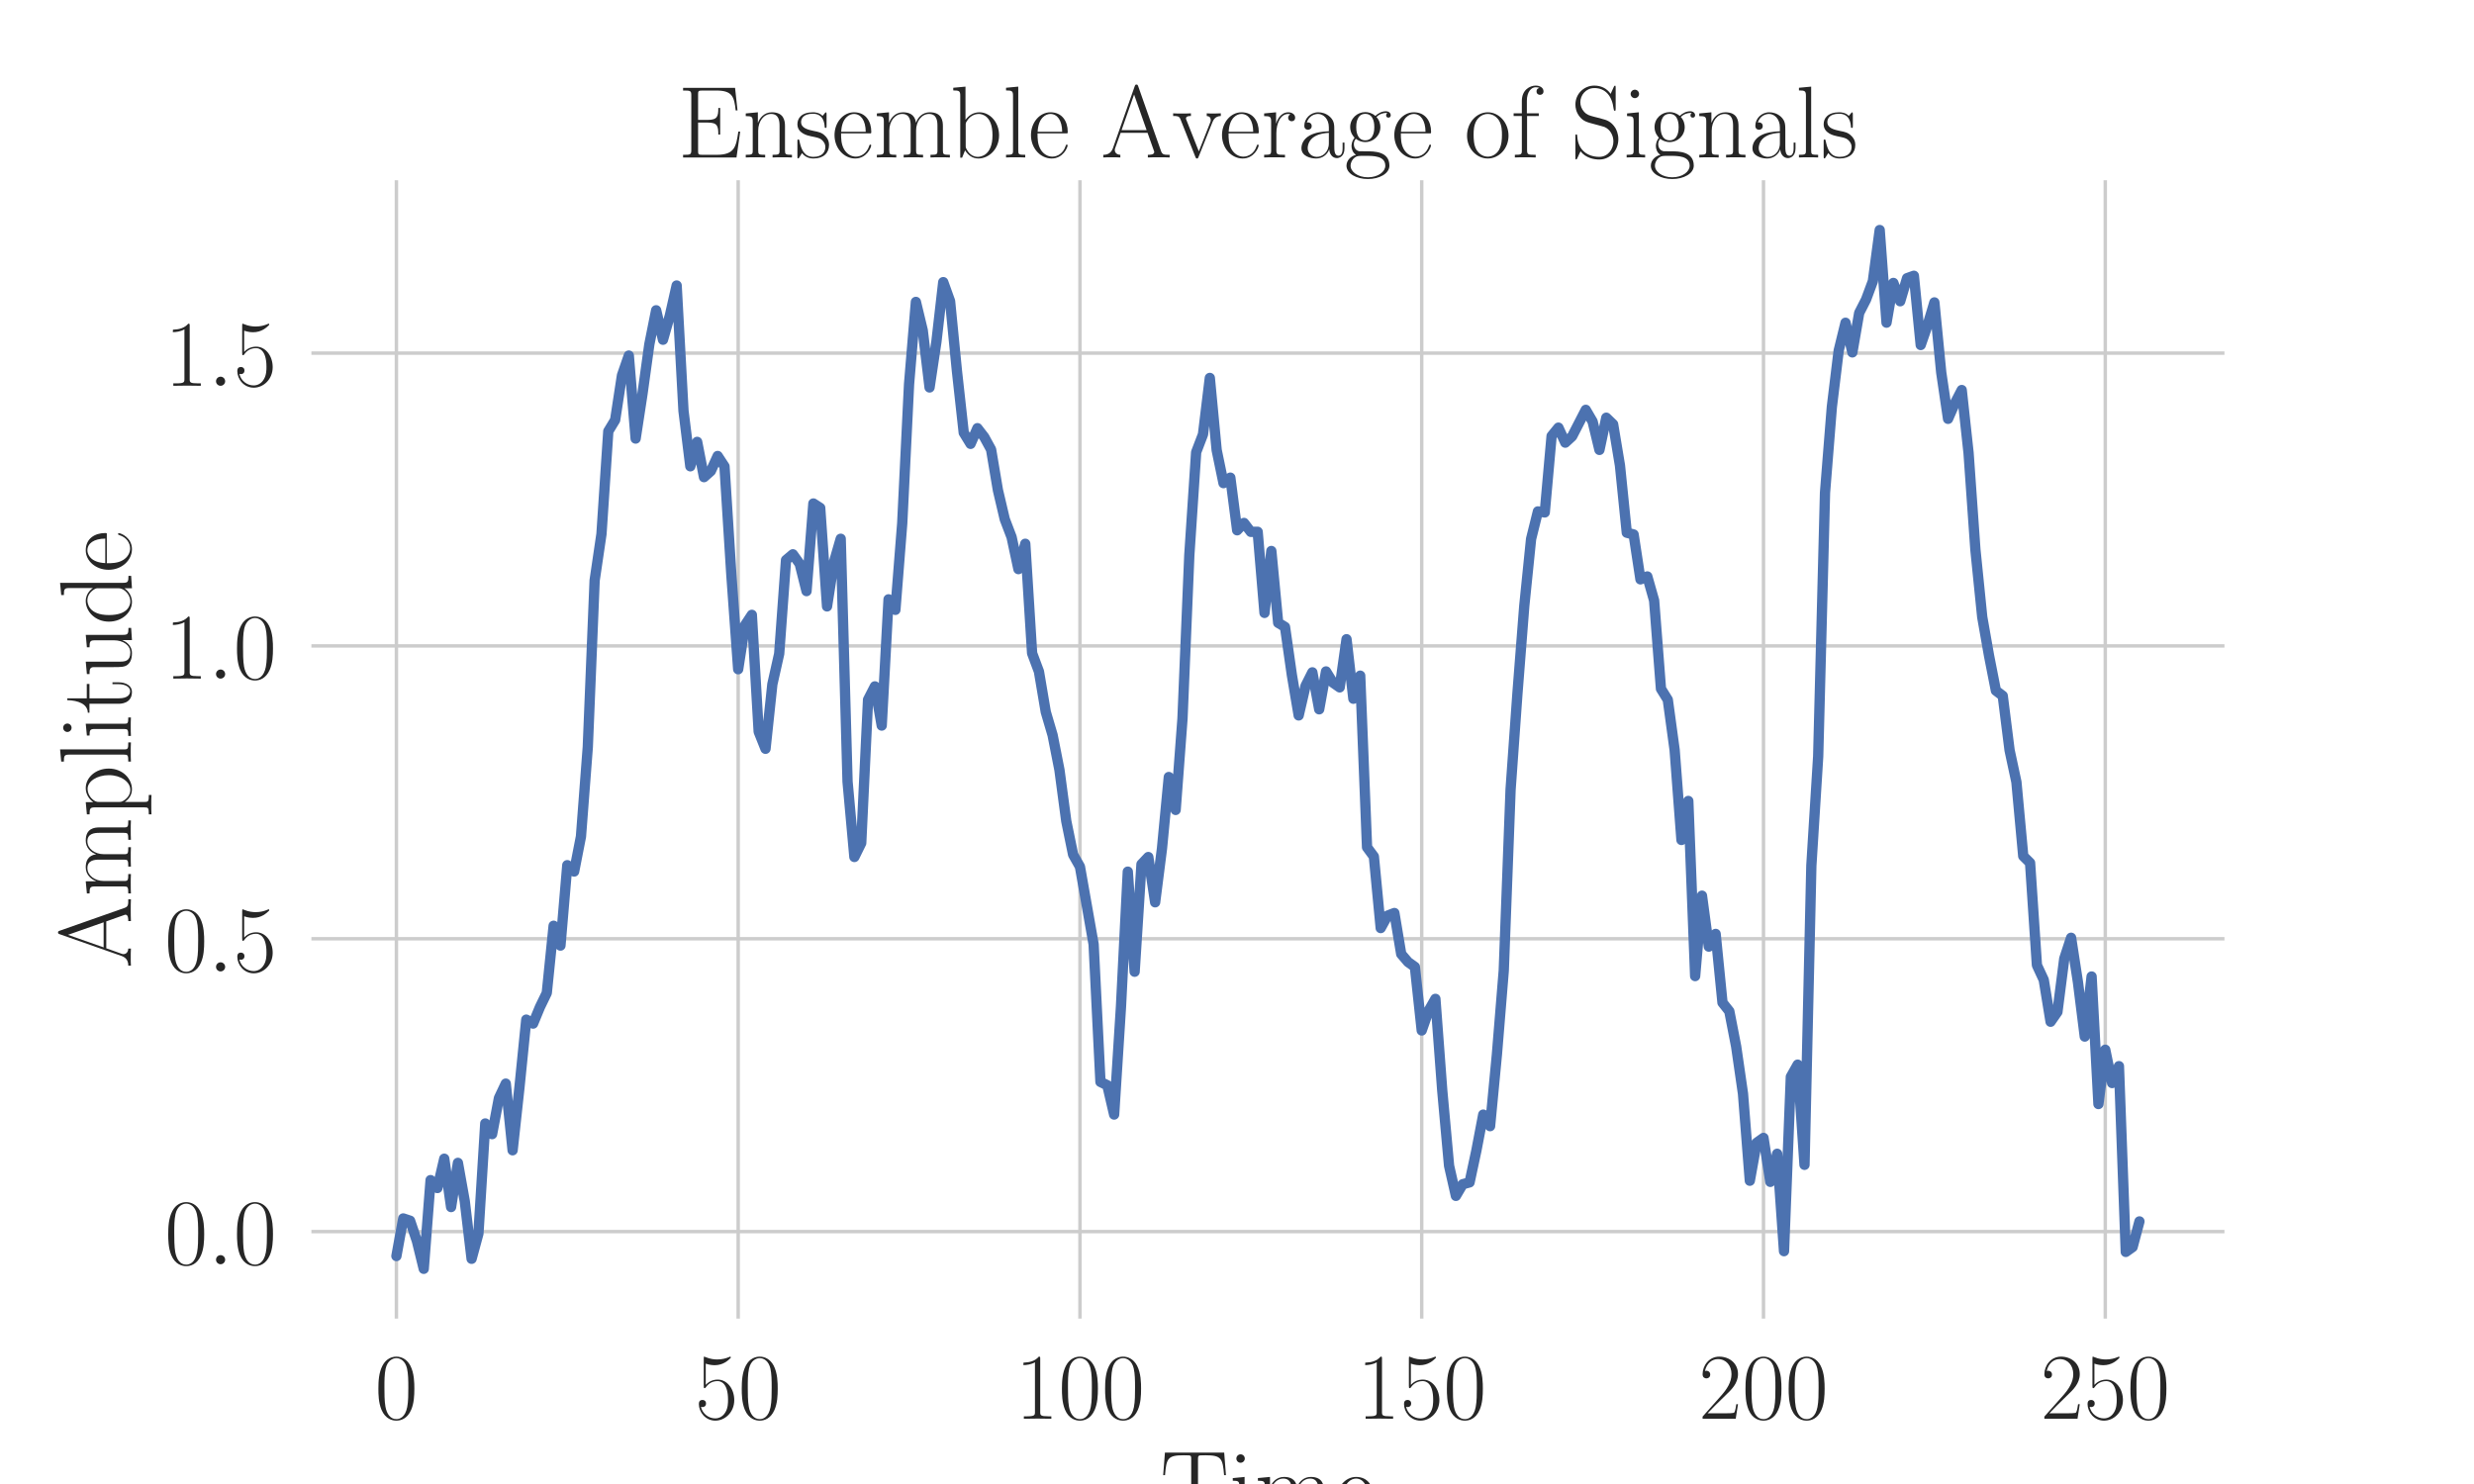
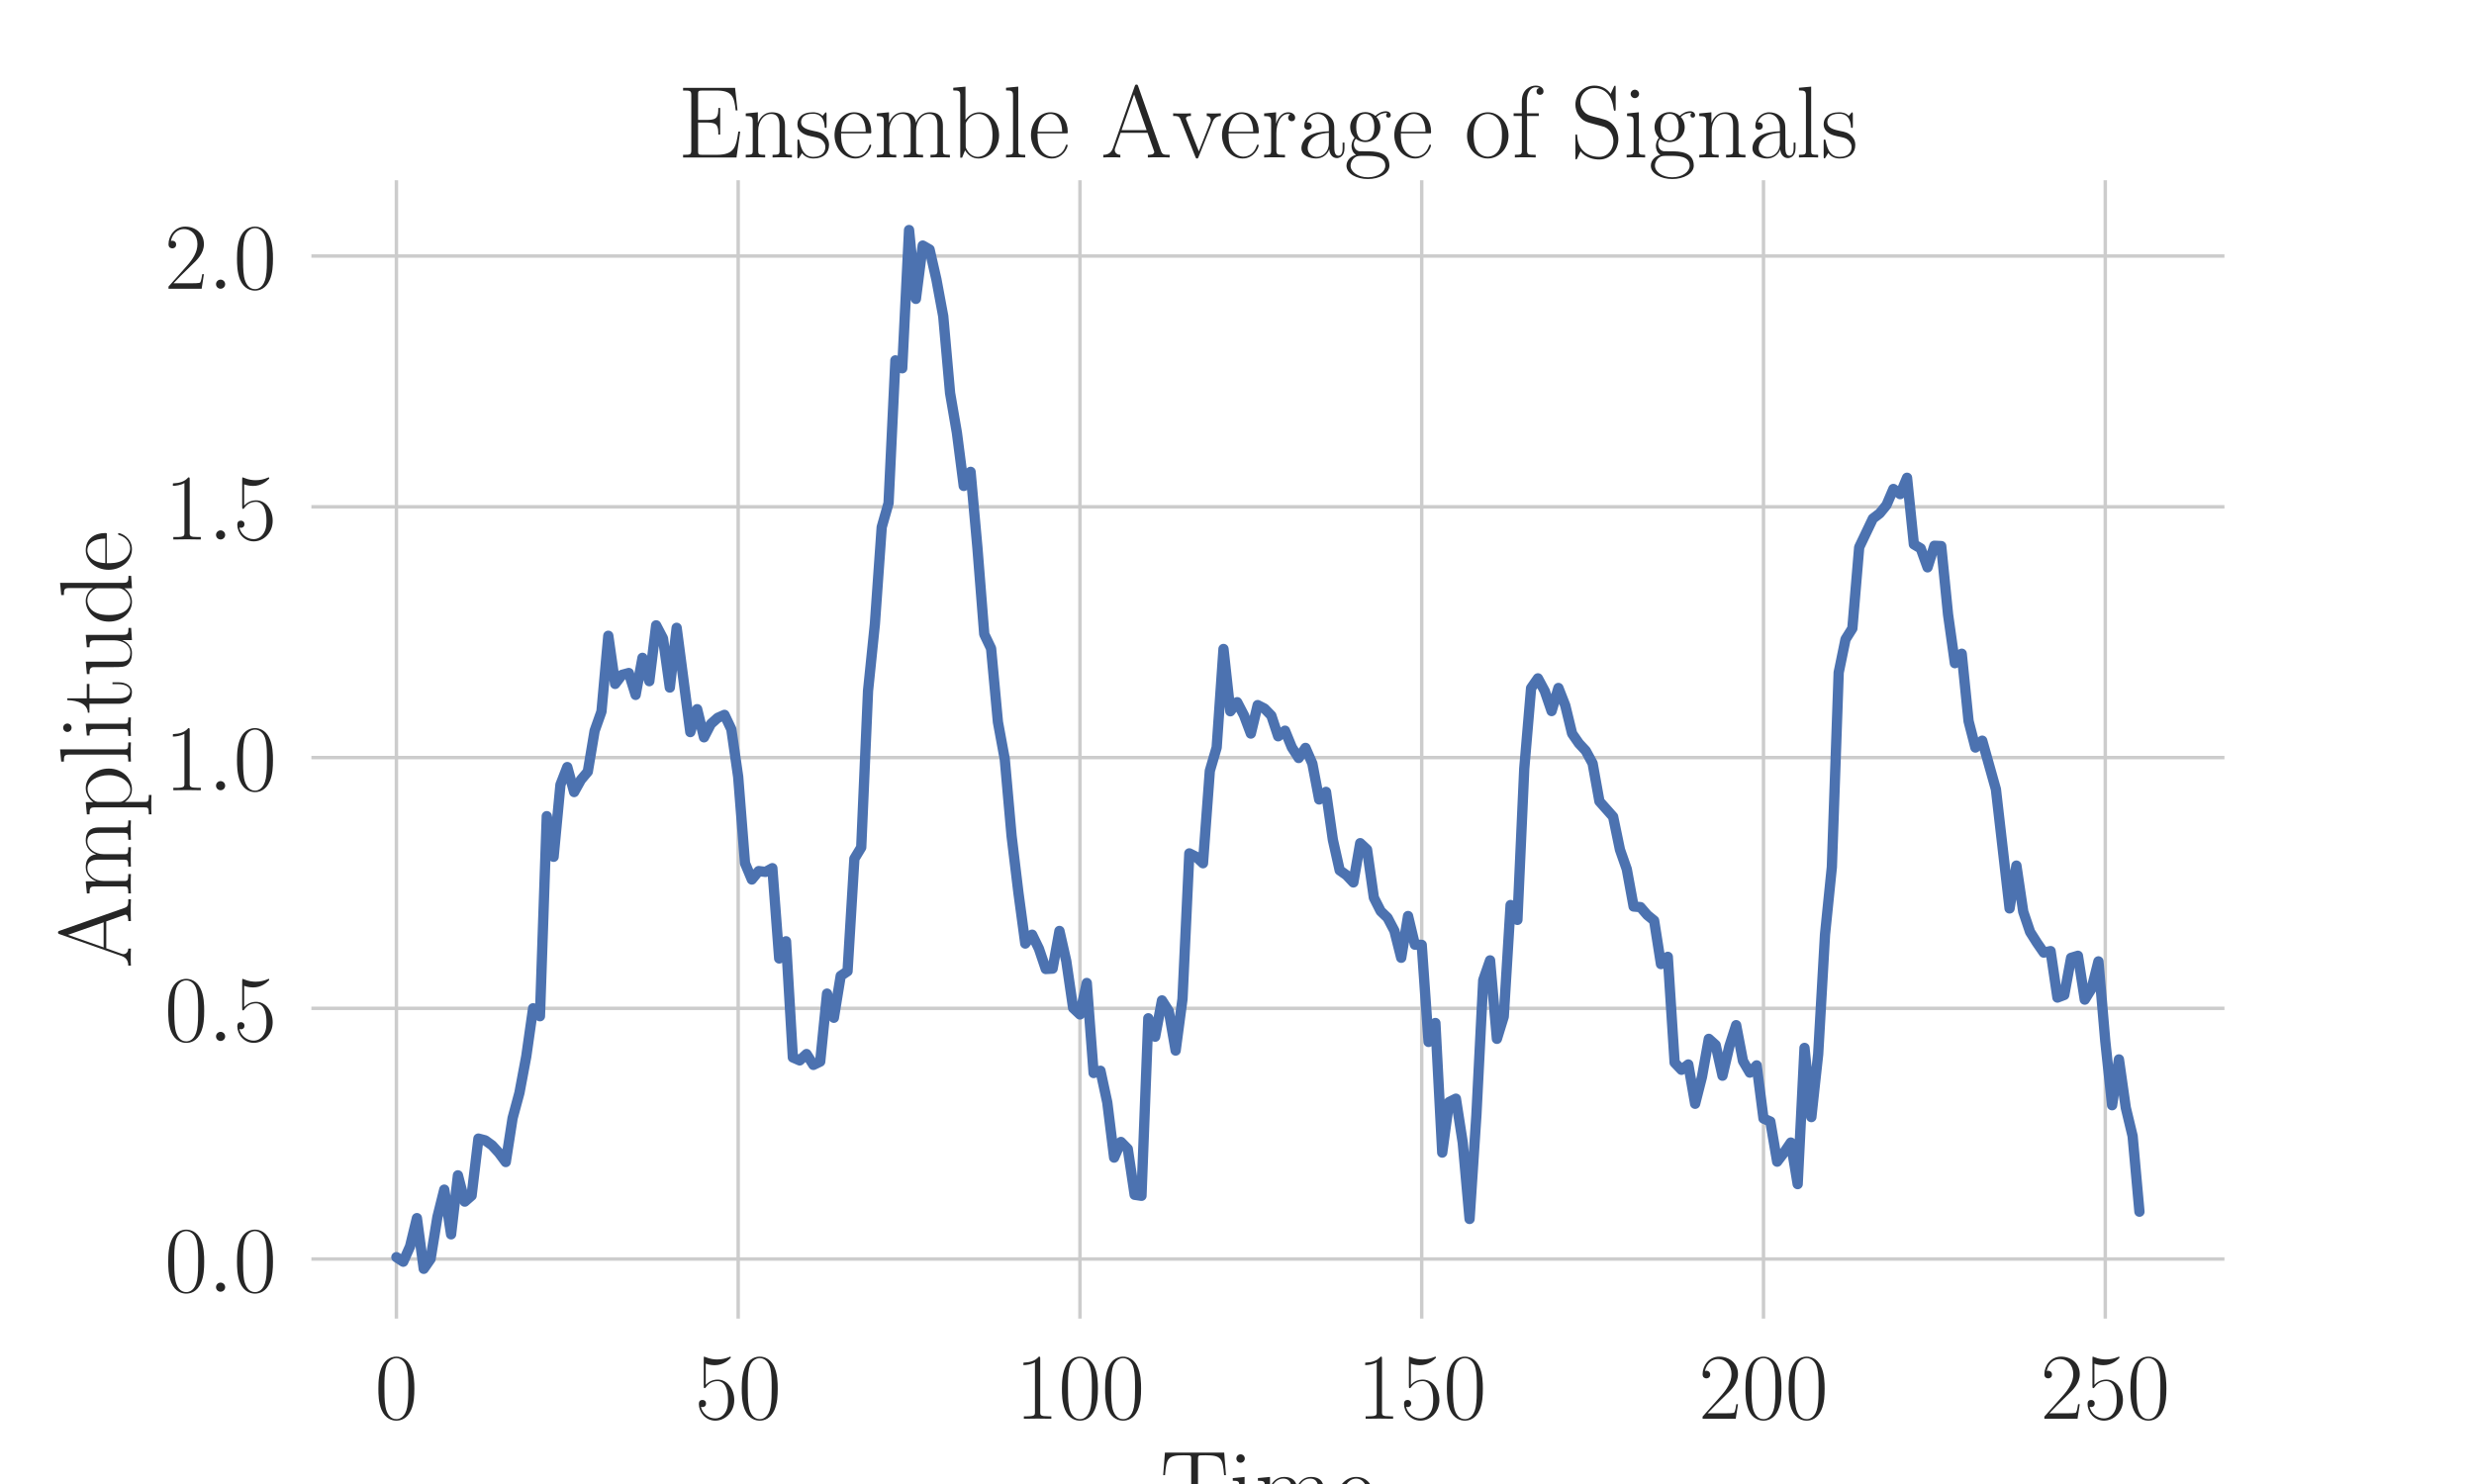
<svg xmlns="http://www.w3.org/2000/svg" xmlns:xlink="http://www.w3.org/1999/xlink" width="720pt" height="432pt" viewBox="0 0 720 432" version="1.1">
  <defs>
    <style type="text/css">*{stroke-linejoin: round; stroke-linecap: butt}</style>
  </defs>
  <g id="figure_1">
    <g id="patch_1">
      <path d="M 0 432  L 720 432  L 720 0  L 0 0  z " style="fill: #ffffff" />
    </g>
    <g id="axes_1">
      <g id="patch_2">
        <path d="M 90 384.48  L 648 384.48  L 648 51.84  L 90 51.84  z " style="fill: #ffffff" />
      </g>
      <g id="matplotlib.axis_1">
        <g id="xtick_1">
          <g id="line2d_1">
-             <path d="M 115.364 384.48  L 115.364 51.84  " clip-path="url(#p12c9bdb96e)" style="fill: none; stroke: #cccccc; stroke-linecap: round" />
+             <path d="M 115.364 384.48  L 115.364 51.84  " clip-path="url(#p183a16403b)" style="fill: none; stroke: #cccccc; stroke-linecap: round" />
          </g>
          <g id="text_1">
            <g style="fill: #262626" transform="translate(109.0812 413.0059) scale(0.275 -0.275)">
              <defs>
                <path id="CMR17-30" d="M 2688 2038  C 2688 2430 2682 3099 2413 3613  C 2176 4063 1798 4224 1466 4224  C 1158 4224 768 4082 525 3620  C 269 3137 243 2539 243 2038  C 243 1671 250 1112 448 623  C 723 -39 1216 -128 1466 -128  C 1760 -128 2208 -7 2470 604  C 2662 1048 2688 1568 2688 2038  z M 1466 -26  C 1056 -26 813 328 723 816  C 653 1196 653 1749 653 2109  C 653 2604 653 3015 736 3407  C 858 3954 1216 4121 1466 4121  C 1728 4121 2067 3947 2189 3420  C 2272 3054 2278 2623 2278 2109  C 2278 1691 2278 1176 2202 797  C 2067 96 1690 -26 1466 -26  z " transform="scale(0.015625)" />
              </defs>
              <use xlink:href="#CMR17-30" transform="scale(0.996264)" />
            </g>
          </g>
        </g>
        <g id="xtick_2">
          <g id="line2d_2">
-             <path d="M 214.829 384.48  L 214.829 51.84  " clip-path="url(#p12c9bdb96e)" style="fill: none; stroke: #cccccc; stroke-linecap: round" />
+             <path d="M 214.829 384.48  L 214.829 51.84  " clip-path="url(#p183a16403b)" style="fill: none; stroke: #cccccc; stroke-linecap: round" />
          </g>
          <g id="text_2">
            <g style="fill: #262626" transform="translate(202.264 413.0059) scale(0.275 -0.275)">
              <defs>
                <path id="CMR17-35" d="M 730 3750  C 794 3724 1056 3641 1325 3641  C 1920 3641 2246 3961 2432 4140  C 2432 4191 2432 4224 2394 4224  C 2387 4224 2374 4224 2323 4198  C 2099 4102 1837 4032 1517 4032  C 1325 4032 1037 4055 723 4191  C 653 4224 640 4224 634 4224  C 602 4224 595 4217 595 4090  L 595 2231  C 595 2113 595 2080 659 2080  C 691 2080 704 2093 736 2139  C 941 2435 1222 2560 1542 2560  C 1766 2560 2246 2415 2246 1293  C 2246 1087 2246 716 2054 422  C 1894 159 1645 25 1370 25  C 947 25 518 319 403 812  C 429 806 480 793 506 793  C 589 793 749 838 749 1036  C 749 1209 627 1280 506 1280  C 358 1280 262 1190 262 1011  C 262 454 704 -128 1382 -128  C 2042 -128 2669 441 2669 1267  C 2669 2054 2170 2662 1549 2662  C 1222 2662 947 2540 730 2304  L 730 3750  z " transform="scale(0.015625)" />
              </defs>
              <use xlink:href="#CMR17-35" transform="scale(0.996264)" />
              <use xlink:href="#CMR17-30" transform="translate(45.69048 0) scale(0.996264)" />
            </g>
          </g>
        </g>
        <g id="xtick_3">
          <g id="line2d_3">
-             <path d="M 314.294 384.48  L 314.294 51.84  " clip-path="url(#p12c9bdb96e)" style="fill: none; stroke: #cccccc; stroke-linecap: round" />
+             <path d="M 314.294 384.48  L 314.294 51.84  " clip-path="url(#p183a16403b)" style="fill: none; stroke: #cccccc; stroke-linecap: round" />
          </g>
          <g id="text_3">
            <g style="fill: #262626" transform="translate(295.4468 413.0059) scale(0.275 -0.275)">
              <defs>
                <path id="CMR17-31" d="M 1702 4083  C 1702 4217 1696 4224 1606 4224  C 1357 3927 979 3833 621 3820  C 602 3820 570 3820 563 3808  C 557 3795 557 3782 557 3648  C 755 3648 1088 3686 1344 3839  L 1344 467  C 1344 243 1331 166 781 166  L 589 166  L 589 0  C 896 6 1216 12 1523 12  C 1830 12 2150 6 2458 0  L 2458 166  L 2266 166  C 1715 166 1702 236 1702 467  L 1702 4083  z " transform="scale(0.015625)" />
              </defs>
              <use xlink:href="#CMR17-31" transform="scale(0.996264)" />
              <use xlink:href="#CMR17-30" transform="translate(45.69048 0) scale(0.996264)" />
              <use xlink:href="#CMR17-30" transform="translate(91.38095 0) scale(0.996264)" />
            </g>
          </g>
        </g>
        <g id="xtick_4">
          <g id="line2d_4">
-             <path d="M 413.759 384.48  L 413.759 51.84  " clip-path="url(#p12c9bdb96e)" style="fill: none; stroke: #cccccc; stroke-linecap: round" />
+             <path d="M 413.759 384.48  L 413.759 51.84  " clip-path="url(#p183a16403b)" style="fill: none; stroke: #cccccc; stroke-linecap: round" />
          </g>
          <g id="text_4">
            <g style="fill: #262626" transform="translate(394.912 413.0059) scale(0.275 -0.275)">
              <use xlink:href="#CMR17-31" transform="scale(0.996264)" />
              <use xlink:href="#CMR17-35" transform="translate(45.69048 0) scale(0.996264)" />
              <use xlink:href="#CMR17-30" transform="translate(91.38095 0) scale(0.996264)" />
            </g>
          </g>
        </g>
        <g id="xtick_5">
          <g id="line2d_5">
-             <path d="M 513.225 384.48  L 513.225 51.84  " clip-path="url(#p12c9bdb96e)" style="fill: none; stroke: #cccccc; stroke-linecap: round" />
+             <path d="M 513.225 384.48  L 513.225 51.84  " clip-path="url(#p183a16403b)" style="fill: none; stroke: #cccccc; stroke-linecap: round" />
          </g>
          <g id="text_5">
            <g style="fill: #262626" transform="translate(494.3773 413.0059) scale(0.275 -0.275)">
              <defs>
                <path id="CMR17-32" d="M 2669 990  L 2554 990  C 2490 537 2438 460 2413 422  C 2381 371 1920 371 1830 371  L 602 371  C 832 620 1280 1073 1824 1596  C 2214 1966 2669 2400 2669 3033  C 2669 3788 2067 4224 1395 4224  C 691 4224 262 3603 262 3027  C 262 2777 448 2745 525 2745  C 589 2745 781 2783 781 3007  C 781 3206 614 3264 525 3264  C 486 3264 448 3257 422 3244  C 544 3788 915 4057 1306 4057  C 1862 4057 2227 3616 2227 3033  C 2227 2477 1901 1998 1536 1583  L 262 147  L 262 0  L 2515 0  L 2669 990  z " transform="scale(0.015625)" />
              </defs>
              <use xlink:href="#CMR17-32" transform="scale(0.996264)" />
              <use xlink:href="#CMR17-30" transform="translate(45.69048 0) scale(0.996264)" />
              <use xlink:href="#CMR17-30" transform="translate(91.38095 0) scale(0.996264)" />
            </g>
          </g>
        </g>
        <g id="xtick_6">
          <g id="line2d_6">
-             <path d="M 612.69 384.48  L 612.69 51.84  " clip-path="url(#p12c9bdb96e)" style="fill: none; stroke: #cccccc; stroke-linecap: round" />
+             <path d="M 612.69 384.48  L 612.69 51.84  " clip-path="url(#p183a16403b)" style="fill: none; stroke: #cccccc; stroke-linecap: round" />
          </g>
          <g id="text_6">
            <g style="fill: #262626" transform="translate(593.8425 413.0059) scale(0.275 -0.275)">
              <use xlink:href="#CMR17-32" transform="scale(0.996264)" />
              <use xlink:href="#CMR17-35" transform="translate(45.69048 0) scale(0.996264)" />
              <use xlink:href="#CMR17-30" transform="translate(91.38095 0) scale(0.996264)" />
            </g>
          </g>
        </g>
        <g id="text_7">
          <g style="fill: #262626" transform="translate(337.6821 443.0904) scale(0.3 -0.3)">
            <defs>
              <path id="CMR17-54" d="M 3981 4332  L 288 4332  L 179 2924  L 294 2924  C 378 3981 467 4166 1453 4166  C 1568 4166 1754 4166 1805 4159  C 1926 4140 1926 4064 1926 3917  L 1926 465  C 1926 236 1907 166 1376 166  L 1197 166  L 1197 0  C 1504 6 1824 12 2138 12  C 2451 12 2771 6 3078 0  L 3078 166  L 2899 166  C 2368 166 2349 236 2349 465  L 2349 3917  C 2349 4057 2349 4134 2464 4159  C 2515 4166 2701 4166 2816 4166  C 3795 4166 3891 3981 3974 2924  L 4090 2924  L 3981 4332  z " transform="scale(0.015625)" />
              <path id="CMR17-69" d="M 992 3961  C 992 4102 877 4224 730 4224  C 589 4224 467 4108 467 3961  C 467 3820 582 3699 730 3699  C 870 3699 992 3814 992 3961  z M 243 2745  L 243 2579  C 602 2579 653 2540 653 2231  L 653 443  C 653 198 627 166 218 166  L 218 0  C 371 12 646 12 806 12  C 960 12 1222 12 1370 0  L 1370 166  C 992 166 979 205 979 436  L 979 2816  L 243 2745  z " transform="scale(0.015625)" />
              <path id="CMR17-6d" d="M 4326 1954  C 4326 2276 4269 2816 3507 2816  C 3072 2816 2771 2520 2656 2173  L 2650 2173  C 2573 2700 2195 2816 1837 2816  C 1331 2816 1069 2424 973 2166  L 966 2166  L 966 2816  L 211 2745  L 211 2578  C 589 2578 646 2540 646 2231  L 646 443  C 646 198 621 166 211 166  L 211 0  C 365 12 646 12 813 12  C 979 12 1267 12 1421 0  L 1421 166  C 1011 166 986 192 986 443  L 986 1678  C 986 2269 1344 2713 1792 2713  C 2266 2713 2317 2289 2317 1980  L 2317 443  C 2317 198 2291 166 1882 166  L 1882 0  C 2035 12 2317 12 2483 12  C 2650 12 2938 12 3091 0  L 3091 166  C 2682 166 2656 192 2656 443  L 2656 1678  C 2656 2269 3014 2713 3462 2713  C 3936 2713 3987 2289 3987 1980  L 3987 443  C 3987 198 3962 166 3552 166  L 3552 0  C 3706 12 3987 12 4154 12  C 4320 12 4608 12 4762 0  L 4762 166  C 4352 166 4326 192 4326 443  L 4326 1954  z " transform="scale(0.015625)" />
              <path id="CMR17-65" d="M 2438 1503  C 2464 1529 2464 1542 2464 1606  C 2464 2251 2118 2816 1389 2816  C 710 2816 173 2175 173 1394  C 173 554 781 -64 1459 -64  C 2176 -64 2458 619 2458 755  C 2458 800 2419 800 2406 800  C 2362 800 2355 787 2330 709  C 2189 270 1837 51 1504 51  C 1229 51 954 206 781 490  C 582 819 582 1200 582 1503  L 2438 1503  z M 589 1600  C 634 2511 1126 2713 1382 2713  C 1818 2713 2112 2308 2118 1600  L 589 1600  z " transform="scale(0.015625)" />
            </defs>
            <use xlink:href="#CMR17-54" transform="scale(0.996264)" />
            <use xlink:href="#CMR17-69" transform="translate(66.50988 0) scale(0.996264)" />
            <use xlink:href="#CMR17-6d" transform="translate(91.38094 0) scale(0.996264)" />
            <use xlink:href="#CMR17-65" transform="translate(168.3005 0) scale(0.996264)" />
          </g>
        </g>
      </g>
      <g id="matplotlib.axis_2">
        <g id="ytick_1">
          <g id="line2d_7">
-             <path d="M 90 358.516  L 648 358.516  " clip-path="url(#p12c9bdb96e)" style="fill: none; stroke: #cccccc; stroke-linecap: round" />
+             <path d="M 90 366.516  L 648 366.516  " clip-path="url(#p183a16403b)" style="fill: none; stroke: #cccccc; stroke-linecap: round" />
          </g>
          <g id="text_8">
-             <g style="fill: #262626" transform="translate(47.91852 368.0289) scale(0.275 -0.275)">
+             <g style="fill: #262626" transform="translate(47.91852 376.0292) scale(0.275 -0.275)">
              <defs>
                <path id="CMMI12-3a" d="M 1178 307  C 1178 492 1024 620 870 620  C 685 620 557 467 557 313  C 557 128 710 0 864 0  C 1050 0 1178 153 1178 307  z " transform="scale(0.015625)" />
              </defs>
              <use xlink:href="#CMR17-30" transform="scale(0.996264)" />
              <use xlink:href="#CMMI12-3a" transform="translate(45.69048 0) scale(0.996264)" />
              <use xlink:href="#CMR17-30" transform="translate(72.78765 0) scale(0.996264)" />
            </g>
          </g>
        </g>
        <g id="ytick_2">
          <g id="line2d_8">
-             <path d="M 90 273.275  L 648 273.275  " clip-path="url(#p12c9bdb96e)" style="fill: none; stroke: #cccccc; stroke-linecap: round" />
+             <path d="M 90 293.522  L 648 293.522  " clip-path="url(#p183a16403b)" style="fill: none; stroke: #cccccc; stroke-linecap: round" />
          </g>
          <g id="text_9">
-             <g style="fill: #262626" transform="translate(47.91852 282.7883) scale(0.275 -0.275)">
+             <g style="fill: #262626" transform="translate(47.91852 303.035) scale(0.275 -0.275)">
              <use xlink:href="#CMR17-30" transform="scale(0.996264)" />
              <use xlink:href="#CMMI12-3a" transform="translate(45.69048 0) scale(0.996264)" />
              <use xlink:href="#CMR17-35" transform="translate(72.78765 0) scale(0.996264)" />
            </g>
          </g>
        </g>
        <g id="ytick_3">
          <g id="line2d_9">
-             <path d="M 90 188.035  L 648 188.035  " clip-path="url(#p12c9bdb96e)" style="fill: none; stroke: #cccccc; stroke-linecap: round" />
+             <path d="M 90 220.528  L 648 220.528  " clip-path="url(#p183a16403b)" style="fill: none; stroke: #cccccc; stroke-linecap: round" />
          </g>
          <g id="text_10">
-             <g style="fill: #262626" transform="translate(47.91852 197.5476) scale(0.275 -0.275)">
+             <g style="fill: #262626" transform="translate(47.91852 230.0408) scale(0.275 -0.275)">
              <use xlink:href="#CMR17-31" transform="scale(0.996264)" />
              <use xlink:href="#CMMI12-3a" transform="translate(45.69048 0) scale(0.996264)" />
              <use xlink:href="#CMR17-30" transform="translate(72.78765 0) scale(0.996264)" />
            </g>
          </g>
        </g>
        <g id="ytick_4">
          <g id="line2d_10">
-             <path d="M 90 102.794  L 648 102.794  " clip-path="url(#p12c9bdb96e)" style="fill: none; stroke: #cccccc; stroke-linecap: round" />
+             <path d="M 90 147.534  L 648 147.534  " clip-path="url(#p183a16403b)" style="fill: none; stroke: #cccccc; stroke-linecap: round" />
          </g>
          <g id="text_11">
-             <g style="fill: #262626" transform="translate(47.91852 112.307) scale(0.275 -0.275)">
+             <g style="fill: #262626" transform="translate(47.91852 157.0466) scale(0.275 -0.275)">
              <use xlink:href="#CMR17-31" transform="scale(0.996264)" />
              <use xlink:href="#CMMI12-3a" transform="translate(45.69048 0) scale(0.996264)" />
              <use xlink:href="#CMR17-35" transform="translate(72.78765 0) scale(0.996264)" />
            </g>
          </g>
        </g>
-         <g id="text_12">
+         <g id="ytick_5">
+           <g id="line2d_11">
+             <path d="M 90 74.539  L 648 74.539  " clip-path="url(#p183a16403b)" style="fill: none; stroke: #cccccc; stroke-linecap: round" />
+           </g>
+           <g id="text_12">
+             <g style="fill: #262626" transform="translate(47.91852 84.05239) scale(0.275 -0.275)">
+               <use xlink:href="#CMR17-32" transform="scale(0.996264)" />
+               <use xlink:href="#CMMI12-3a" transform="translate(45.69048 0) scale(0.996264)" />
+               <use xlink:href="#CMR17-30" transform="translate(72.78765 0) scale(0.996264)" />
+             </g>
+           </g>
+         </g>
+         <g id="text_13">
          <g style="fill: #262626" transform="translate(38.10507 281.788) rotate(-90) scale(0.3 -0.3)">
            <defs>
              <path id="CMR17-41" d="M 2323 4441  C 2291 4524 2278 4544 2214 4544  C 2150 4544 2138 4524 2106 4441  L 749 580  C 627 236 371 166 147 166  L 147 0  C 262 12 518 12 640 12  C 800 12 1056 12 1210 0  L 1210 166  C 909 179 864 382 864 459  C 864 516 877 548 890 586  L 1229 1536  L 2906 1536  L 3290 453  C 3322 376 3322 363 3322 338  C 3322 166 3046 166 2925 166  L 2925 0  C 3110 12 3443 12 3642 12  C 3808 12 4128 12 4282 0  L 4282 166  C 3942 166 3827 166 3744 402  L 2323 4441  z M 2067 3924  L 2848 1702  L 1286 1702  L 2067 3924  z " transform="scale(0.015625)" />
              <path id="CMR17-70" d="M 1408 -1114  C 998 -1114 973 -1088 973 -834  L 973 380  C 1158 109 1427 -64 1766 -64  C 2406 -64 3053 503 3053 1382  C 3053 2196 2496 2816 1837 2816  C 1453 2816 1139 2603 960 2345  L 960 2816  L 198 2745  L 198 2577  C 576 2577 634 2539 634 2228  L 634 -834  C 634 -1081 608 -1114 198 -1114  L 198 -1280  C 352 -1268 634 -1268 800 -1268  C 966 -1268 1254 -1268 1408 -1280  L 1408 -1114  z M 973 2015  C 973 2106 973 2241 1222 2481  C 1254 2506 1472 2700 1792 2700  C 2259 2700 2643 2112 2643 1376  C 2643 639 2234 38 1728 38  C 1498 38 1248 148 1056 451  C 973 594 973 632 973 736  L 973 2015  z " transform="scale(0.015625)" />
              <path id="CMR17-6c" d="M 979 4416  L 218 4345  L 218 4179  C 595 4179 653 4141 653 3835  L 653 439  C 653 198 627 166 218 166  L 218 0  C 371 12 653 12 813 12  C 979 12 1261 12 1414 0  L 1414 166  C 1005 166 979 191 979 439  L 979 4416  z " transform="scale(0.015625)" />
              <path id="CMR17-74" d="M 966 2585  L 1862 2585  L 1862 2752  L 966 2752  L 966 3968  L 851 3968  C 838 3292 614 2700 70 2687  L 70 2585  L 627 2585  L 627 778  C 627 655 627 -64 1370 -64  C 1747 -64 1965 308 1965 784  L 1965 1151  L 1850 1151  L 1850 790  C 1850 347 1677 51 1408 51  C 1222 51 966 179 966 765  L 966 2585  z " transform="scale(0.015625)" />
              <path id="CMR17-75" d="M 1882 2745  L 1882 2579  C 2259 2579 2317 2540 2317 2229  L 2317 1053  C 2317 510 2029 38 1555 38  C 1030 38 986 355 986 691  L 986 2816  L 211 2745  L 211 2579  C 467 2579 640 2579 646 2320  L 646 1079  C 646 646 646 368 813 187  C 896 103 1056 -64 1517 -64  C 2061 -64 2272 400 2323 536  L 2330 536  L 2330 -64  L 3091 -13  L 3091 154  C 2714 154 2656 193 2656 503  L 2656 2816  L 1882 2745  z " transform="scale(0.015625)" />
              <path id="CMR17-64" d="M 1869 4345  L 1869 4179  C 2246 4179 2304 4141 2304 3843  L 2304 2371  C 2278 2403 2016 2816 1498 2816  C 845 2816 211 2228 211 1376  C 211 529 806 -64 1434 -64  C 1978 -64 2259 361 2291 406  L 2291 -64  L 3066 -13  L 3066 154  C 2688 154 2630 193 2630 503  L 2630 4416  L 1869 4345  z M 2291 762  C 2291 568 2176 393 2029 264  C 1811 70 1594 38 1472 38  C 1286 38 621 135 621 1369  C 621 2636 1363 2713 1530 2713  C 1824 2713 2061 2545 2208 2313  C 2291 2177 2291 2157 2291 2041  L 2291 762  z " transform="scale(0.015625)" />
            </defs>
            <use xlink:href="#CMR17-41" transform="scale(0.996264)" />
            <use xlink:href="#CMR17-6d" transform="translate(69.07243 0) scale(0.996264)" />
            <use xlink:href="#CMR17-70" transform="translate(145.992 0) scale(0.996264)" />
            <use xlink:href="#CMR17-6c" transform="translate(196.8874 0) scale(0.996264)" />
            <use xlink:href="#CMR17-69" transform="translate(221.7584 0) scale(0.996264)" />
            <use xlink:href="#CMR17-74" transform="translate(246.6295 0) scale(0.996264)" />
            <use xlink:href="#CMR17-75" transform="translate(281.9103 0) scale(0.996264)" />
            <use xlink:href="#CMR17-64" transform="translate(332.8056 0) scale(0.996264)" />
            <use xlink:href="#CMR17-65" transform="translate(383.701 0) scale(0.996264)" />
          </g>
        </g>
      </g>
-       <g id="line2d_11">
-         <path d="M 115.364 365.64  L 117.353 354.693  L 119.342 355.356  L 121.332 361.264  L 123.321 369.36  L 125.31 343.536  L 127.299 345.843  L 129.289 337.309  L 131.278 351.377  L 133.267 338.518  L 135.257 349.673  L 137.246 366.443  L 139.235 359.104  L 141.225 327.045  L 143.214 330.153  L 145.203 319.654  L 147.193 315.445  L 149.182 334.852  L 151.171 316.57  L 153.16 296.818  L 155.15 297.968  L 157.139 293.155  L 159.128 289.05  L 161.118 269.493  L 163.107 275.264  L 165.096 251.859  L 167.086 253.7  L 169.075 243.514  L 171.064 217.444  L 173.053 168.977  L 175.043 155.452  L 177.032 125.543  L 179.021 122.267  L 181.011 109.264  L 183 103.512  L 184.989 127.666  L 186.979 114.661  L 188.968 100.263  L 190.957 90.324  L 192.947 98.899  L 194.936 91.898  L 196.925 83.11  L 198.914 119.596  L 200.904 135.739  L 202.893 128.632  L 204.882 138.895  L 206.872 137.125  L 208.861 132.74  L 210.85 135.782  L 212.84 167.259  L 214.829 194.815  L 216.818 181.995  L 218.807 178.983  L 220.797 213  L 222.786 217.973  L 224.775 199.192  L 226.765 190.31  L 228.754 163.037  L 230.743 161.36  L 232.733 164.133  L 234.722 172.076  L 236.711 146.567  L 238.701 147.853  L 240.69 176.527  L 242.679 163.727  L 244.668 156.838  L 246.658 227.524  L 248.647 249.469  L 250.636 245.418  L 252.626 203.685  L 254.615 199.804  L 256.604 211.214  L 258.594 174.468  L 260.583 177.533  L 262.572 152.318  L 264.561 111.833  L 266.551 87.886  L 268.54 96.16  L 270.529 112.787  L 272.519 99.481  L 274.508 82.132  L 276.497 87.676  L 278.487 107.949  L 280.476 125.97  L 282.465 129.212  L 284.455 124.646  L 286.444 127.222  L 288.433 130.857  L 290.422 142.697  L 292.412 151.15  L 294.401 156.367  L 296.39 165.672  L 298.38 158.293  L 300.369 190.159  L 302.358 195.484  L 304.348 207.253  L 306.337 214.011  L 308.326 224.134  L 310.316 239.045  L 312.305 248.789  L 314.294 252.3  L 318.273 274.893  L 320.262 314.952  L 322.251 315.92  L 324.241 324.448  L 326.23 293.095  L 328.219 253.739  L 330.209 282.872  L 332.198 251.591  L 334.187 249.488  L 336.176 262.667  L 338.166 247.016  L 340.155 226.189  L 342.144 235.776  L 344.134 209.2  L 346.123 161.615  L 348.112 131.65  L 350.102 126.442  L 352.091 110.018  L 354.08 131.006  L 356.07 140.641  L 358.059 139.047  L 360.048 154.368  L 362.037 152.234  L 364.027 154.832  L 366.016 154.807  L 368.005 178.42  L 369.995 160.397  L 371.984 181.309  L 373.973 182.511  L 375.963 196.463  L 377.952 208.264  L 379.941 199.682  L 381.93 195.722  L 383.92 206.484  L 385.909 195.459  L 387.898 198.701  L 389.888 200.098  L 391.877 186.08  L 393.866 203.405  L 395.856 196.688  L 397.845 246.647  L 399.834 249.341  L 401.824 270.165  L 403.813 266.553  L 405.802 265.785  L 407.791 277.721  L 409.781 280.046  L 411.77 281.469  L 413.759 299.973  L 415.749 294.272  L 417.738 290.773  L 419.727 317.397  L 421.717 339.357  L 423.706 348.125  L 425.695 344.735  L 427.684 344.199  L 429.674 334.895  L 431.663 324.469  L 433.652 327.828  L 435.642 306.943  L 437.631 282.552  L 439.62 229.833  L 441.61 201.916  L 443.599 176.443  L 445.588 156.889  L 447.578 148.875  L 449.567 149.168  L 451.556 126.934  L 453.545 124.488  L 455.535 128.856  L 457.524 127.033  L 461.503 119.303  L 463.492 122.712  L 465.481 130.969  L 467.471 121.596  L 469.46 123.51  L 471.449 135.494  L 473.439 155.073  L 475.428 155.587  L 477.417 168.65  L 479.406 167.808  L 481.396 174.822  L 483.385 200.514  L 485.374 203.712  L 487.364 218.317  L 489.353 244.519  L 491.342 233.161  L 493.332 284.144  L 495.321 260.736  L 497.31 275.561  L 499.299 271.869  L 501.289 291.873  L 503.278 294.381  L 505.267 304.625  L 507.257 318.389  L 509.246 343.716  L 511.235 332.669  L 513.225 331.248  L 515.214 344.047  L 517.203 335.87  L 519.193 364.222  L 521.182 313.455  L 523.171 309.925  L 525.16 339.086  L 527.15 251.986  L 529.139 220.218  L 531.128 143.411  L 533.118 118.45  L 535.107 102.074  L 537.096 93.953  L 539.086 102.582  L 541.075 91.091  L 543.064 87.203  L 545.053 81.847  L 547.043 66.96  L 549.032 93.924  L 551.021 82.362  L 553.011 87.697  L 555 80.988  L 556.989 80.277  L 558.979 100.434  L 560.968 94.688  L 562.957 88.031  L 564.947 108.412  L 566.936 121.928  L 568.925 117.385  L 570.914 113.541  L 572.904 131.842  L 574.893 160.01  L 576.882 179.622  L 578.872 190.924  L 580.861 201.047  L 582.85 202.552  L 584.84 218.38  L 586.829 227.654  L 588.818 249.206  L 590.807 251.182  L 592.797 280.968  L 594.786 285.246  L 596.775 297.433  L 598.765 294.58  L 600.754 279.066  L 602.743 272.991  L 604.733 285.897  L 606.722 301.749  L 608.711 284.265  L 610.701 321.392  L 612.69 305.587  L 614.679 315.278  L 616.668 310.362  L 618.658 364.441  L 620.647 363.025  L 622.636 355.56  L 622.636 355.56  " clip-path="url(#p12c9bdb96e)" style="fill: none; stroke: #4c72b0; stroke-width: 3; stroke-linecap: round" />
+       <g id="line2d_12">
+         <path d="M 115.364 365.975  L 117.353 367.29  L 119.342 362.815  L 121.332 354.607  L 123.321 369.36  L 125.31 366.492  L 127.299 354.273  L 129.289 346.311  L 131.278 359.322  L 133.267 342.149  L 135.257 349.799  L 137.246 348.058  L 139.235 331.448  L 141.225 331.968  L 143.214 333.416  L 145.203 335.597  L 147.193 338.279  L 149.182 325.487  L 151.171 318.13  L 153.16 307.513  L 155.15 293.518  L 157.139 295.825  L 159.128 237.59  L 161.118 249.416  L 163.107 228.423  L 165.096 223.295  L 167.086 230.569  L 169.075 226.99  L 171.064 224.634  L 173.053 212.744  L 175.043 207.131  L 177.032 185.077  L 179.021 199.09  L 181.011 196.459  L 183 195.918  L 184.989 202.289  L 186.979 191.502  L 188.968 198.296  L 190.957 182.043  L 192.947 185.849  L 194.936 200.152  L 196.925 182.758  L 200.904 213.117  L 202.893 206.445  L 204.882 214.638  L 206.872 210.766  L 208.861 208.974  L 210.85 208.103  L 212.84 212.295  L 214.829 226.121  L 216.818 251.282  L 218.807 256.027  L 220.797 253.575  L 222.786 253.815  L 224.775 252.729  L 226.765 279.013  L 228.754 274.013  L 230.743 307.832  L 232.733 308.692  L 234.722 306.836  L 236.711 309.997  L 238.701 309.036  L 240.69 289.25  L 242.679 296.273  L 244.668 284.077  L 246.658 282.737  L 248.647 249.973  L 250.636 246.688  L 252.626 201.08  L 254.615 181.656  L 256.604 153.459  L 258.594 146.461  L 260.583 104.906  L 262.572 107.2  L 264.561 66.96  L 266.551 87.004  L 268.54 71.486  L 270.529 72.626  L 272.519 81.335  L 274.508 92.069  L 276.497 114.413  L 278.487 125.997  L 280.476 141.459  L 282.465 137.359  L 284.455 159.459  L 286.444 184.614  L 288.433 188.775  L 290.422 210.189  L 292.412 220.98  L 294.401 243.354  L 296.39 259.884  L 298.38 274.67  L 300.369 272.094  L 302.358 276.185  L 304.348 282.082  L 306.337 281.971  L 308.326 271.004  L 310.316 279.774  L 312.305 293.429  L 314.294 295.309  L 316.283 286.152  L 318.273 312.36  L 320.262 311.702  L 322.251 320.935  L 324.241 336.982  L 326.23 332.429  L 328.219 334.457  L 330.209 347.809  L 332.198 348.106  L 334.187 296.426  L 336.176 301.786  L 338.166 291.224  L 340.155 294.36  L 342.144 305.819  L 344.134 290.817  L 346.123 248.421  L 348.112 249.421  L 350.102 251.288  L 352.091 224.41  L 354.08 217.602  L 356.07 188.92  L 358.059 207.054  L 360.048 204.413  L 362.037 208.248  L 364.027 213.545  L 366.016 205.26  L 368.005 206.272  L 369.995 208.322  L 371.984 214.34  L 373.973 212.704  L 375.963 217.581  L 377.952 220.657  L 379.941 217.716  L 381.93 222.282  L 383.92 232.726  L 385.909 230.518  L 387.898 244.465  L 389.888 253.352  L 391.877 254.762  L 393.866 256.876  L 395.856 245.45  L 397.845 247.308  L 399.834 261.32  L 401.824 265.254  L 403.813 267.165  L 405.802 270.938  L 407.791 278.815  L 409.781 266.658  L 411.77 274.995  L 413.759 275.054  L 415.749 303.307  L 417.738 297.8  L 419.727 335.526  L 421.717 320.824  L 423.706 319.828  L 425.695 332.63  L 427.684 354.844  L 429.674 324.558  L 431.663 285.311  L 433.652 279.567  L 435.642 302.411  L 437.631 295.949  L 439.62 263.461  L 441.61 267.778  L 443.599 223.752  L 445.588 200.32  L 447.578 197.474  L 449.567 201.181  L 451.556 206.993  L 453.545 200.272  L 455.535 205.368  L 457.524 213.541  L 459.513 216.413  L 461.503 218.554  L 463.492 222.226  L 465.481 233.281  L 469.46 237.757  L 471.449 247.341  L 473.439 253.033  L 475.428 263.891  L 477.417 264.067  L 479.406 266.372  L 481.396 267.994  L 483.385 280.642  L 485.374 278.538  L 487.364 309.333  L 489.353 311.42  L 491.342 309.871  L 493.332 321.314  L 495.321 313.475  L 497.31 302.41  L 499.299 304.203  L 501.289 313.143  L 503.278 304.618  L 505.267 298.43  L 507.257 308.854  L 509.246 312.244  L 511.235 310.134  L 513.225 325.601  L 515.214 326.484  L 517.203 338.167  L 519.193 335.539  L 521.182 332.604  L 523.171 344.702  L 525.16 305.05  L 527.15 325.188  L 529.139 306.86  L 531.128 272.039  L 533.118 252.399  L 535.107 195.773  L 537.096 186.1  L 539.086 182.934  L 541.075 159.313  L 545.053 150.971  L 547.043 149.448  L 549.032 147.013  L 551.021 142.34  L 553.011 143.837  L 555 139.079  L 556.989 158.456  L 558.979 159.642  L 560.968 165.157  L 562.957 158.871  L 564.947 158.963  L 566.936 178.896  L 568.925 193.053  L 570.914 190.306  L 572.904 209.903  L 574.893 217.611  L 576.882 215.616  L 580.861 229.772  L 584.84 264.452  L 586.829 251.981  L 588.818 265.391  L 590.807 271.28  L 592.797 274.424  L 594.786 277.306  L 596.775 276.87  L 598.765 290.397  L 600.754 289.639  L 602.743 278.83  L 604.733 278.231  L 606.722 290.997  L 608.711 287.782  L 610.701 279.865  L 612.69 303.061  L 614.679 321.738  L 616.668 308.399  L 618.658 322.442  L 620.647 330.714  L 622.636 352.727  L 622.636 352.727  " clip-path="url(#p183a16403b)" style="fill: none; stroke: #4c72b0; stroke-width: 3; stroke-linecap: round" />
      </g>
      <g id="patch_3">
        <path d="M 90 384.48  L 90 51.84  " style="fill: none; stroke: #ffffff; stroke-width: 1.25; stroke-linejoin: miter; stroke-linecap: square" />
      </g>
      <g id="patch_4">
        <path d="M 648 384.48  L 648 51.84  " style="fill: none; stroke: #ffffff; stroke-width: 1.25; stroke-linejoin: miter; stroke-linecap: square" />
      </g>
      <g id="patch_5">
        <path d="M 90 384.48  L 648 384.48  " style="fill: none; stroke: #ffffff; stroke-width: 1.25; stroke-linejoin: miter; stroke-linecap: square" />
      </g>
      <g id="patch_6">
        <path d="M 90 51.84  L 648 51.84  " style="fill: none; stroke: #ffffff; stroke-width: 1.25; stroke-linejoin: miter; stroke-linecap: square" />
      </g>
-       <g id="text_13">
+       <g id="text_14">
        <g style="fill: #262626" transform="translate(197.2739 45.84) scale(0.3 -0.3)">
          <defs>
            <path id="CMR17-45" d="M 3885 1614  L 3770 1614  C 3629 676 3546 166 2419 166  L 1530 166  C 1274 166 1261 198 1261 415  L 1261 2176  L 1862 2176  C 2464 2176 2522 1959 2522 1429  L 2637 1429  L 2637 3086  L 2522 3086  C 2522 2558 2464 2342 1862 2342  L 1261 2342  L 1261 3924  C 1261 4141 1274 4172 1530 4172  L 2406 4172  C 3398 4172 3514 3778 3603 2933  L 3718 2933  L 3565 4339  L 326 4339  L 326 4172  C 768 4172 838 4172 838 3886  L 838 453  C 838 166 768 166 326 166  L 326 0  L 3654 0  L 3885 1614  z " transform="scale(0.015625)" />
            <path id="CMR17-6e" d="M 2656 1954  C 2656 2282 2592 2816 1837 2816  C 1331 2816 1069 2424 973 2166  L 966 2166  L 966 2816  L 211 2745  L 211 2578  C 589 2578 646 2540 646 2231  L 646 443  C 646 198 621 166 211 166  L 211 0  C 365 12 646 12 813 12  C 979 12 1267 12 1421 0  L 1421 166  C 1011 166 986 192 986 443  L 986 1678  C 986 2269 1344 2713 1792 2713  C 2266 2713 2317 2289 2317 1980  L 2317 443  C 2317 198 2291 166 1882 166  L 1882 0  C 2035 12 2317 12 2483 12  C 2650 12 2938 12 3091 0  L 3091 166  C 2682 166 2656 192 2656 443  L 2656 1954  z " transform="scale(0.015625)" />
            <path id="CMR17-73" d="M 1978 2688  C 1978 2803 1971 2809 1933 2809  C 1907 2809 1901 2803 1824 2707  C 1805 2681 1747 2617 1728 2592  C 1523 2809 1235 2816 1126 2816  C 416 2816 160 2444 160 2073  C 160 1497 813 1363 998 1324  C 1402 1241 1542 1216 1677 1100  C 1760 1024 1901 883 1901 652  C 1901 384 1747 38 1158 38  C 602 38 403 460 288 1024  C 269 1113 269 1120 218 1120  C 166 1120 160 1113 160 985  L 160 64  C 160 -52 166 -58 205 -58  C 237 -58 243 -52 275 0  C 314 57 410 211 448 275  C 576 102 800 -64 1158 -64  C 1792 -64 2131 281 2131 780  C 2131 1107 1958 1280 1875 1356  C 1683 1555 1459 1600 1190 1651  C 838 1728 390 1817 390 2208  C 390 2374 480 2726 1126 2726  C 1811 2726 1850 2086 1862 1881  C 1869 1849 1901 1843 1920 1843  C 1978 1843 1978 1862 1978 1971  L 1978 2688  z " transform="scale(0.015625)" />
            <path id="CMR17-62" d="M 960 4416  L 198 4345  L 198 4179  C 576 4179 634 4141 634 3843  L 634 -13  L 749 -13  L 934 445  C 1120 141 1395 -64 1766 -64  C 2406 -64 3053 503 3053 1382  C 3053 2209 2477 2816 1830 2816  C 1434 2816 1152 2603 960 2351  L 960 4416  z M 973 2022  C 973 2138 973 2157 1062 2293  C 1312 2681 1670 2713 1792 2713  C 1984 2713 2643 2610 2643 1388  C 2643 109 1888 38 1734 38  C 1536 38 1248 115 1043 490  C 973 613 973 626 973 742  L 973 2022  z " transform="scale(0.015625)" />
            <path id="CMR17-76" d="M 2502 2173  C 2560 2315 2662 2572 3034 2585  L 3034 2752  C 2912 2745 2752 2739 2630 2739  C 2496 2739 2285 2739 2157 2752  L 2157 2585  C 2317 2572 2406 2495 2406 2328  C 2406 2270 2406 2257 2368 2167  L 1664 379  L 902 2308  C 864 2392 864 2405 864 2431  C 864 2585 1075 2585 1171 2585  L 1171 2752  C 1018 2739 736 2739 576 2739  C 403 2739 205 2739 64 2752  L 64 2585  C 307 2585 442 2585 518 2386  L 1446 44  C 1485 -52 1491 -64 1549 -64  C 1606 -64 1613 -52 1651 44  L 2502 2173  z " transform="scale(0.015625)" />
            <path id="CMR17-72" d="M 960 1517  C 960 2134 1222 2713 1702 2713  C 1747 2713 1792 2707 1837 2687  C 1837 2687 1696 2642 1696 2475  C 1696 2321 1818 2257 1914 2257  C 1990 2257 2131 2302 2131 2482  C 2131 2687 1926 2816 1709 2816  C 1222 2816 1011 2340 947 2115  L 941 2115  L 941 2816  L 198 2745  L 198 2578  C 576 2578 634 2540 634 2231  L 634 443  C 634 198 608 166 198 166  L 198 0  C 352 12 646 12 813 12  C 998 12 1325 12 1498 0  L 1498 166  C 1037 166 960 166 960 455  L 960 1517  z " transform="scale(0.015625)" />
            <path id="CMR17-61" d="M 2304 1656  C 2304 2048 2304 2275 2035 2534  C 1798 2751 1523 2816 1306 2816  C 800 2816 435 2408 435 1977  C 435 1740 627 1728 666 1728  C 749 1728 896 1779 896 1958  C 896 2118 774 2188 666 2188  C 640 2188 608 2182 589 2176  C 723 2594 1069 2713 1293 2713  C 1613 2713 1965 2421 1965 1875  L 1965 1632  C 1587 1619 1133 1568 774 1373  C 371 1147 256 822 256 576  C 256 77 832 -64 1171 -64  C 1523 -64 1850 135 1990 505  C 2003 219 2182 -39 2464 -39  C 2598 -39 2938 51 2938 563  L 2938 926  L 2822 926  L 2822 557  C 2822 161 2650 109 2566 109  C 2304 109 2304 446 2304 732  L 2304 1656  z M 1965 887  C 1965 323 1568 38 1216 38  C 896 38 646 278 646 576  C 646 771 730 1114 1101 1322  C 1408 1497 1760 1523 1965 1536  L 1965 887  z " transform="scale(0.015625)" />
            <path id="CMR17-67" d="M 710 1165  C 832 1068 1043 960 1299 960  C 1805 960 2240 1359 2240 1895  C 2240 2063 2189 2321 1997 2521  C 2176 2713 2438 2777 2586 2777  C 2611 2777 2650 2777 2682 2758  C 2656 2751 2598 2726 2598 2623  C 2598 2540 2656 2483 2739 2483  C 2835 2483 2886 2547 2886 2630  C 2886 2751 2790 2880 2586 2880  C 2330 2880 2106 2758 1926 2591  C 1734 2764 1504 2828 1299 2828  C 794 2828 358 2431 358 1895  C 358 1527 570 1294 634 1230  C 442 1004 442 742 442 710  C 442 544 506 300 723 166  C 390 82 128 -184 128 -517  C 128 -996 736 -1344 1466 -1344  C 2170 -1344 2803 -1009 2803 -510  C 2803 384 1856 384 1363 384  C 1216 384 954 384 922 390  C 723 422 589 601 589 825  C 589 883 589 1024 710 1165  z M 1299 1068  C 736 1068 736 1766 736 1895  C 736 2024 736 2719 1299 2719  C 1862 2719 1862 2024 1862 1895  C 1862 1766 1862 1068 1299 1068  z M 1466 -1236  C 826 -1236 384 -883 384 -517  C 384 -311 493 -118 634 -11  C 794 102 858 102 1293 102  C 1818 102 2547 102 2547 -517  C 2547 -883 2106 -1236 1466 -1236  z " transform="scale(0.015625)" />
            <path id="CMR17-6f" d="M 2758 1356  C 2758 2176 2163 2816 1466 2816  C 768 2816 173 2176 173 1356  C 173 550 768 -64 1466 -64  C 2163 -64 2758 550 2758 1356  z M 1466 51  C 1165 51 909 230 762 480  C 602 768 582 1126 582 1408  C 582 1676 595 2009 762 2297  C 890 2508 1139 2713 1466 2713  C 1754 2713 1997 2553 2150 2329  C 2349 2028 2349 1606 2349 1408  C 2349 1158 2336 774 2163 467  C 1984 172 1709 51 1466 51  z " transform="scale(0.015625)" />
            <path id="CMR17-66" d="M 979 2585  L 1709 2585  L 1709 2752  L 966 2752  L 966 3539  C 966 4076 1235 4377 1510 4377  C 1594 4377 1690 4363 1754 4339  C 1702 4326 1568 4281 1568 4121  C 1568 3955 1696 3904 1786 3904  C 1875 3904 2003 3955 2003 4121  C 2003 4353 1773 4480 1517 4480  C 1152 4480 653 4211 653 3526  L 653 2752  L 141 2752  L 141 2585  L 653 2585  L 653 441  C 653 198 627 166 218 166  L 218 0  C 371 12 666 12 832 12  C 1018 12 1344 12 1517 0  L 1517 166  C 1056 166 979 166 979 454  L 979 2585  z " transform="scale(0.015625)" />
            <path id="CMR17-53" d="M 2803 4351  C 2803 4467 2797 4473 2758 4473  C 2720 4473 2707 4447 2682 4390  L 2490 3965  C 2246 4320 1875 4480 1472 4480  C 819 4480 294 3958 294 3301  C 294 3101 339 2817 557 2546  C 794 2250 1018 2198 1530 2063  C 1722 2011 2042 1927 2106 1901  C 2470 1747 2662 1360 2662 999  C 2662 534 2336 38 1779 38  C 1094 38 454 425 410 1328  C 403 1431 397 1437 352 1437  C 301 1437 294 1431 294 1302  L 294 0  C 294 -116 301 -122 339 -122  C 384 -122 397 -90 486 109  C 493 128 493 141 614 386  C 934 -39 1472 -128 1779 -128  C 2477 -128 2970 457 2970 1141  C 2970 1476 2848 1734 2778 1850  C 2509 2263 2221 2340 1914 2417  C 1869 2437 1856 2437 1498 2527  C 1152 2617 1005 2662 845 2836  C 666 3036 602 3243 602 3449  C 602 3868 934 4326 1478 4326  C 2157 4326 2579 3842 2675 3036  C 2694 2920 2701 2914 2746 2914  C 2803 2914 2803 2933 2803 3043  L 2803 4351  z " transform="scale(0.015625)" />
          </defs>
          <use xlink:href="#CMR17-45" transform="scale(0.996264)" />
          <use xlink:href="#CMR17-6e" transform="translate(62.5863 0) scale(0.996264)" />
          <use xlink:href="#CMR17-73" transform="translate(113.4817 0) scale(0.996264)" />
          <use xlink:href="#CMR17-65" transform="translate(149.283 0) scale(0.996264)" />
          <use xlink:href="#CMR17-6d" transform="translate(189.7687 0) scale(0.996264)" />
          <use xlink:href="#CMR17-62" transform="translate(264.0858 0) scale(0.996264)" />
          <use xlink:href="#CMR17-6c" transform="translate(314.9812 0) scale(0.996264)" />
          <use xlink:href="#CMR17-65" transform="translate(339.8522 0) scale(0.996264)" />
          <use xlink:href="#CMR17-41" transform="translate(410.4139 0) scale(0.996264)" />
          <use xlink:href="#CMR17-76" transform="translate(479.4863 0) scale(0.996264)" />
          <use xlink:href="#CMR17-65" transform="translate(525.1768 0) scale(0.996264)" />
          <use xlink:href="#CMR17-72" transform="translate(565.6624 0) scale(0.996264)" />
          <use xlink:href="#CMR17-61" transform="translate(600.9432 0) scale(0.996264)" />
          <use xlink:href="#CMR17-67" transform="translate(646.6337 0) scale(0.996264)" />
          <use xlink:href="#CMR17-65" transform="translate(692.3241 0) scale(0.996264)" />
          <use xlink:href="#CMR17-6f" transform="translate(762.8858 0) scale(0.996264)" />
          <use xlink:href="#CMR17-66" transform="translate(808.5762 0) scale(0.996264)" />
          <use xlink:href="#CMR17-53" transform="translate(866.1257 0) scale(0.996264)" />
          <use xlink:href="#CMR17-69" transform="translate(917.0211 0) scale(0.996264)" />
          <use xlink:href="#CMR17-67" transform="translate(941.8921 0) scale(0.996264)" />
          <use xlink:href="#CMR17-6e" transform="translate(987.5826 0) scale(0.996264)" />
          <use xlink:href="#CMR17-61" transform="translate(1038.478 0) scale(0.996264)" />
          <use xlink:href="#CMR17-6c" transform="translate(1084.168 0) scale(0.996264)" />
          <use xlink:href="#CMR17-73" transform="translate(1109.04 0) scale(0.996264)" />
        </g>
      </g>
    </g>
  </g>
  <defs>
-     <clipPath id="p12c9bdb96e">
+     <clipPath id="p183a16403b">
      <rect x="90" y="51.84" width="558" height="332.64" />
    </clipPath>
  </defs>
</svg>
